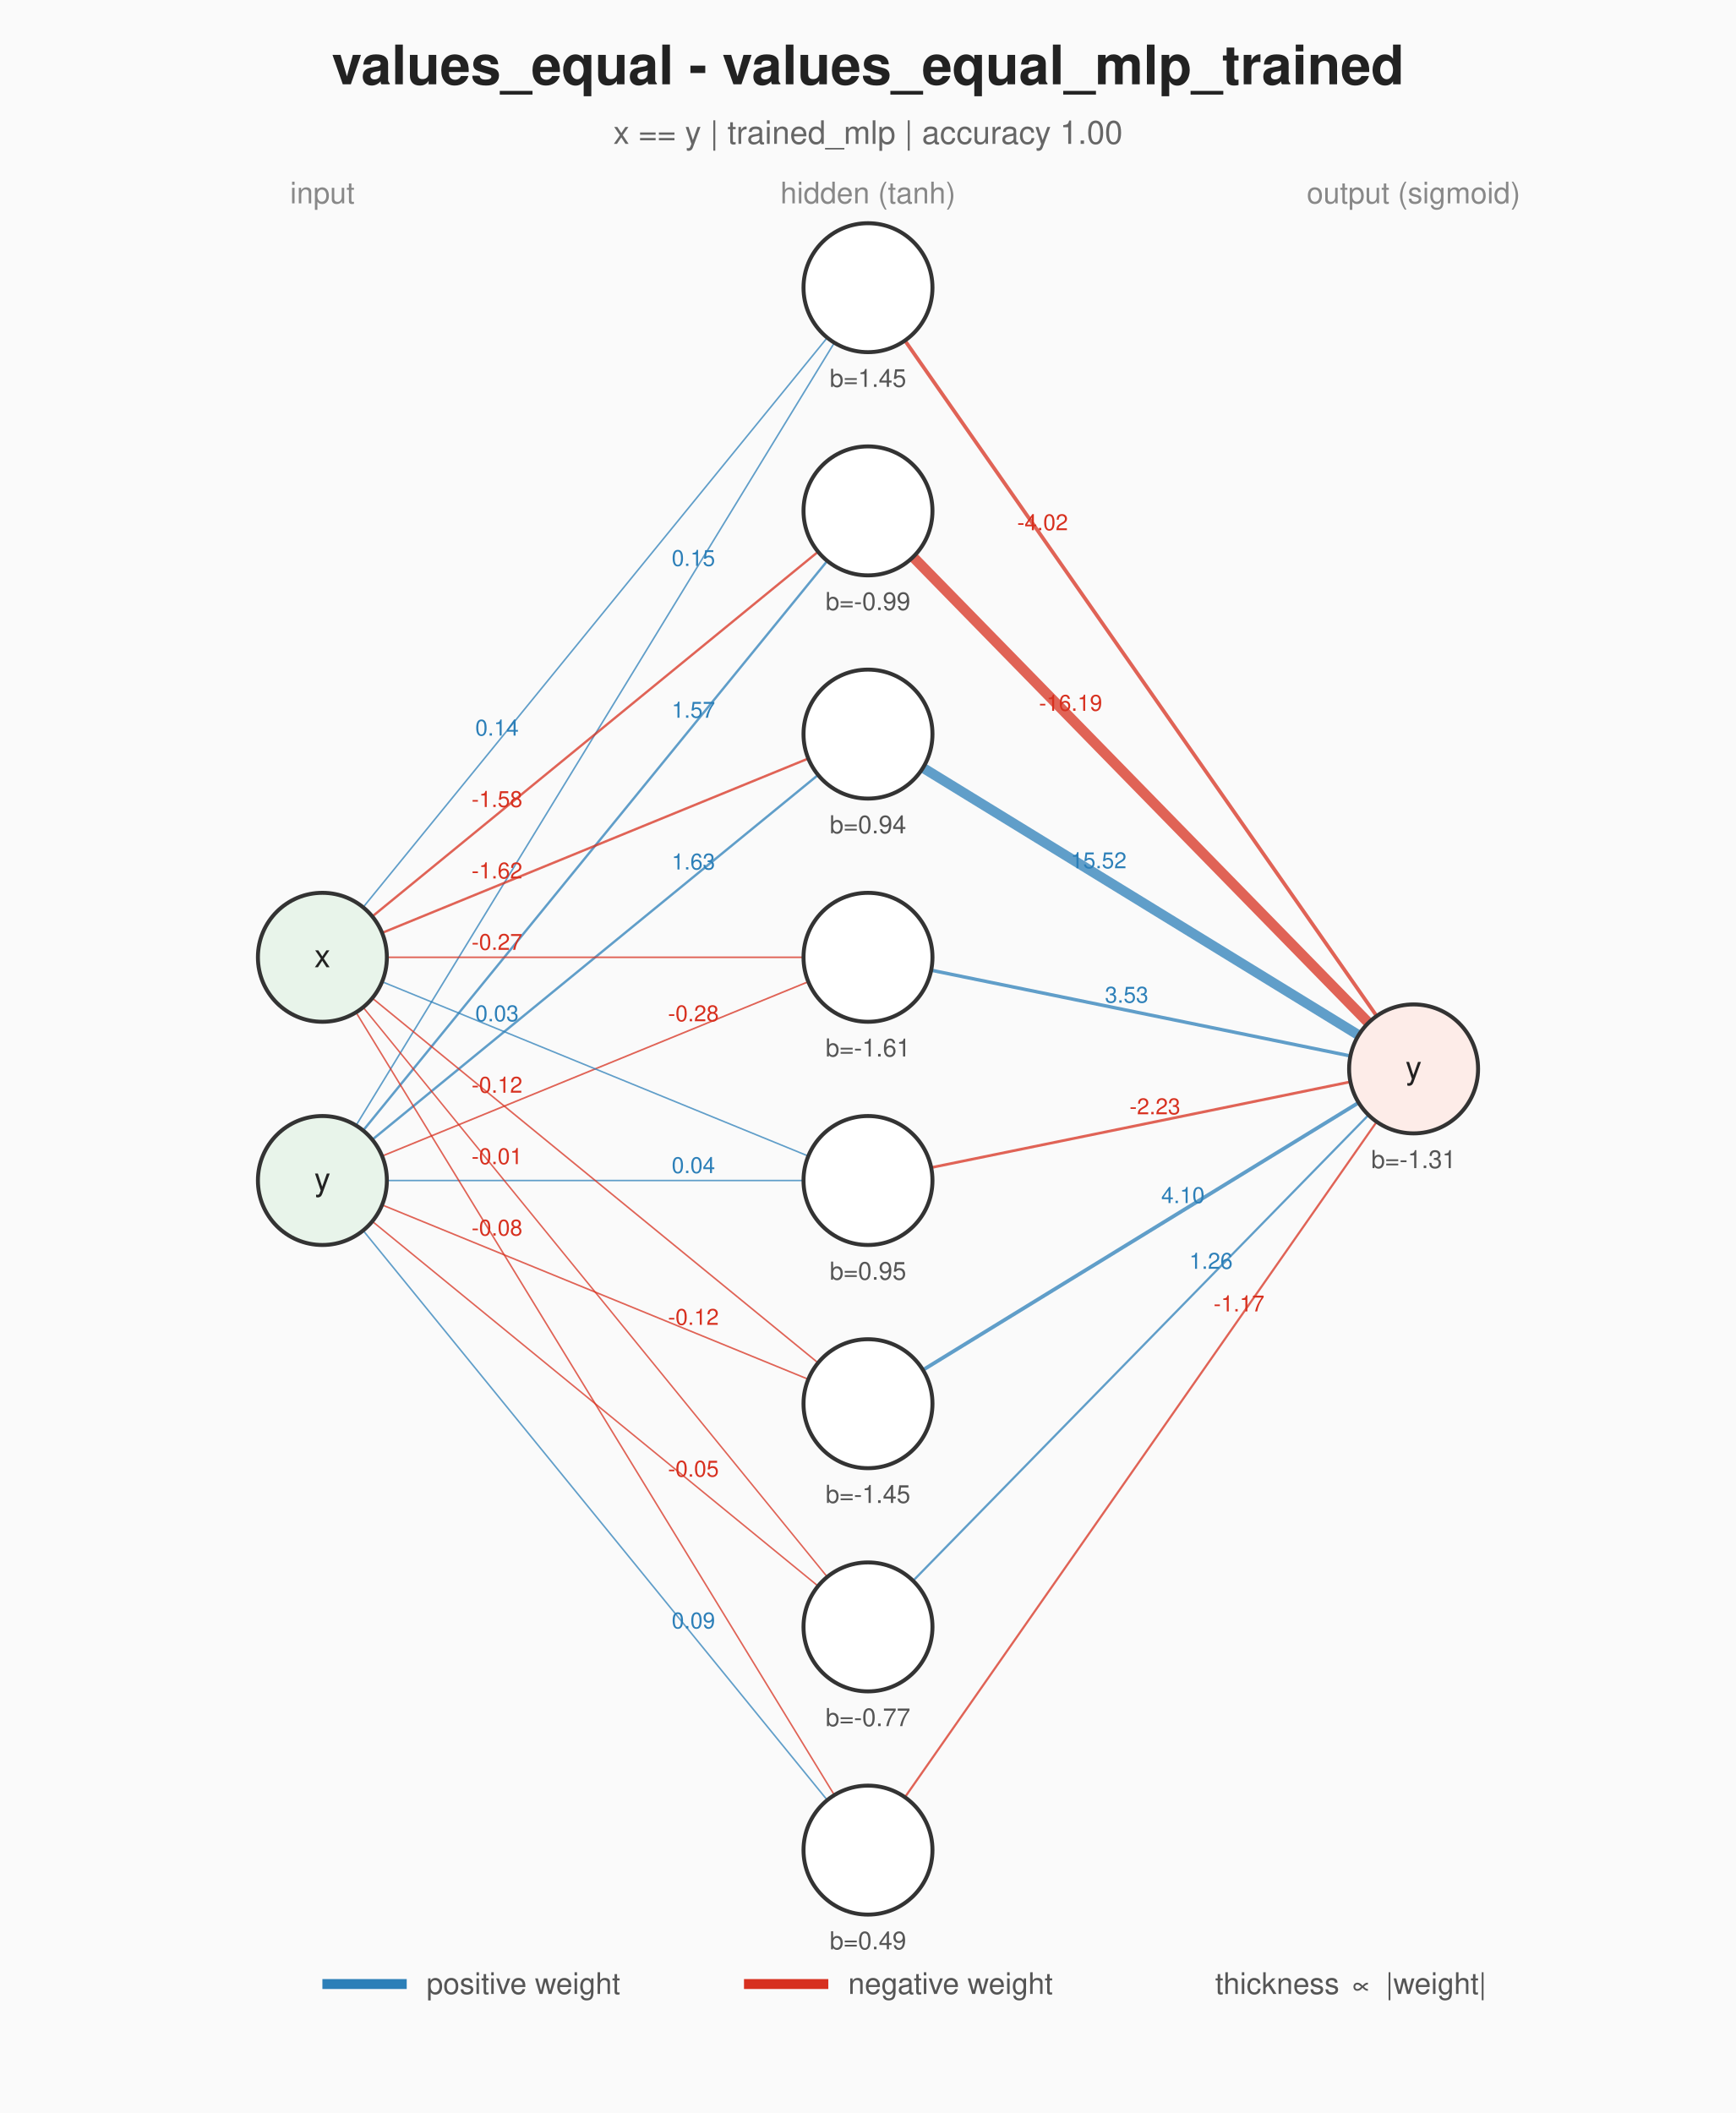
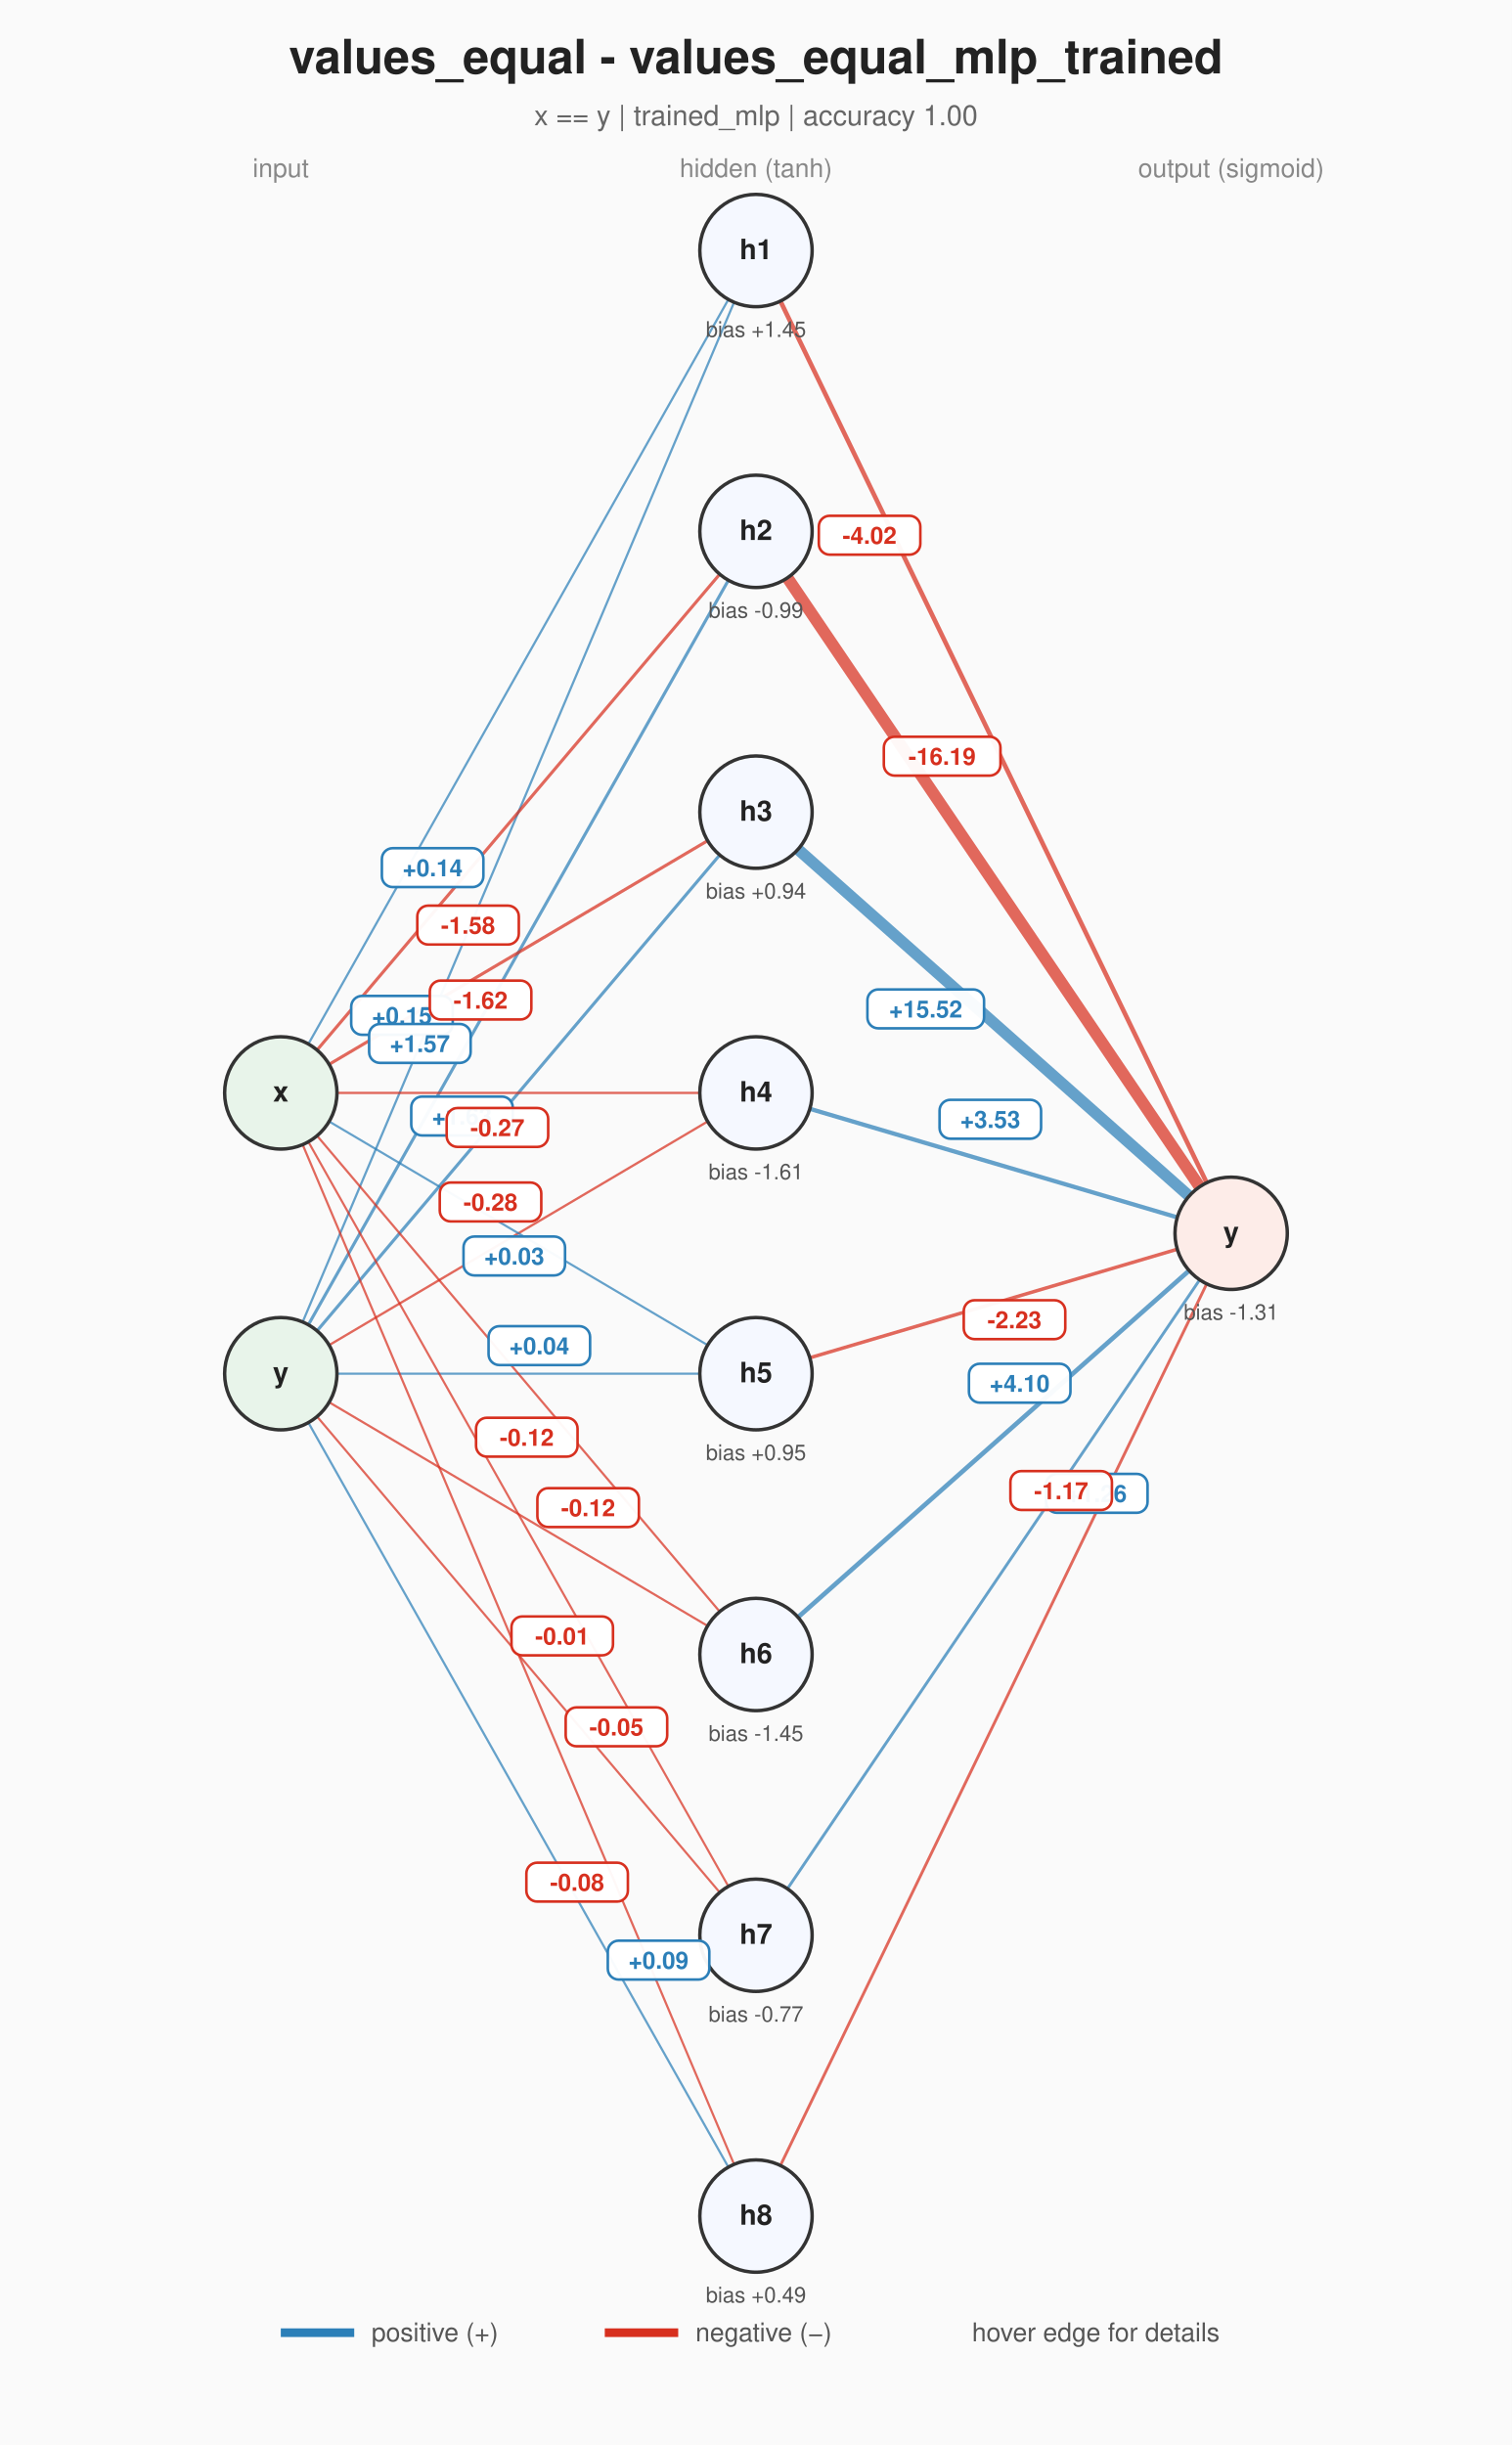
- <svg xmlns="http://www.w3.org/2000/svg" width="700" height="852" viewBox="0 0 700 852" font-family="Helvetica, Arial, sans-serif">
-   <rect width="700" height="852" fill="#fafafa" />
+ <svg xmlns="http://www.w3.org/2000/svg" width="700" height="1132" viewBox="0 0 700 1132" font-family="Helvetica, Arial, sans-serif">
+   <style type="text/css">
+   .edge { cursor: pointer; }
+   .edge-line { transition: stroke-width .15s, stroke-opacity .15s; }
+   .edge:hover .edge-line { stroke-opacity: 1; stroke-width: 5; }
+   .edge .wlabel { transition: opacity .15s; }
+   .edge:hover .wlabel rect { stroke-width: 2; }
+   .neuron { cursor: pointer; transition: stroke-width .15s; }
+   .neuron:hover { stroke-width: 3; }
+   .neuron.dim { opacity: .35; }
+   .edge.dim .edge-line { opacity: .2; }
+   .edge.dim .wlabel { opacity: .25; }
+   svg.hide-weights .wlabel { display: none; }
+   svg.hide-biases .bias-label { display: none; }
+ </style>
+   <rect width="700" height="1132" fill="#fafafa" />
  <text x="350.0" y="34" text-anchor="middle" font-size="22" font-weight="bold" fill="#222">values_equal - values_equal_mlp_trained</text>
  <text x="350.0" y="58" text-anchor="middle" font-size="13" fill="#666">x == y  |  trained_mlp  |  accuracy 1.00</text>
-   <line x1="130.0" y1="386.0" x2="350.0" y2="116.0" stroke="#2c7fb8" stroke-width="0.63" stroke-opacity="0.75" />
-   <text x="200.4" y="296.6" text-anchor="middle" font-size="9" fill="#2c7fb8">0.14</text>
-   <line x1="130.0" y1="476.0" x2="350.0" y2="116.0" stroke="#2c7fb8" stroke-width="0.63" stroke-opacity="0.75" />
-   <text x="279.6" y="228.2" text-anchor="middle" font-size="9" fill="#2c7fb8">0.15</text>
-   <line x1="130.0" y1="386.0" x2="350.0" y2="206.0" stroke="#d7301f" stroke-width="0.95" stroke-opacity="0.75" />
-   <text x="200.4" y="325.4" text-anchor="middle" font-size="9" fill="#d7301f">-1.58</text>
-   <line x1="130.0" y1="476.0" x2="350.0" y2="206.0" stroke="#2c7fb8" stroke-width="0.95" stroke-opacity="0.75" />
-   <text x="279.6" y="289.4" text-anchor="middle" font-size="9" fill="#2c7fb8">1.57</text>
-   <line x1="130.0" y1="386.0" x2="350.0" y2="296.0" stroke="#d7301f" stroke-width="0.96" stroke-opacity="0.75" />
-   <text x="200.4" y="354.2" text-anchor="middle" font-size="9" fill="#d7301f">-1.62</text>
-   <line x1="130.0" y1="476.0" x2="350.0" y2="296.0" stroke="#2c7fb8" stroke-width="0.96" stroke-opacity="0.75" />
-   <text x="279.6" y="350.6" text-anchor="middle" font-size="9" fill="#2c7fb8">1.63</text>
-   <line x1="130.0" y1="386.0" x2="350.0" y2="386.0" stroke="#d7301f" stroke-width="0.66" stroke-opacity="0.75" />
-   <text x="200.4" y="383.0" text-anchor="middle" font-size="9" fill="#d7301f">-0.27</text>
-   <line x1="130.0" y1="476.0" x2="350.0" y2="386.0" stroke="#d7301f" stroke-width="0.66" stroke-opacity="0.75" />
-   <text x="279.6" y="411.8" text-anchor="middle" font-size="9" fill="#d7301f">-0.28</text>
-   <line x1="130.0" y1="386.0" x2="350.0" y2="476.0" stroke="#2c7fb8" stroke-width="0.61" stroke-opacity="0.75" />
-   <text x="200.4" y="411.8" text-anchor="middle" font-size="9" fill="#2c7fb8">0.03</text>
-   <line x1="130.0" y1="476.0" x2="350.0" y2="476.0" stroke="#2c7fb8" stroke-width="0.61" stroke-opacity="0.75" />
-   <text x="279.6" y="473.0" text-anchor="middle" font-size="9" fill="#2c7fb8">0.04</text>
-   <line x1="130.0" y1="386.0" x2="350.0" y2="566.0" stroke="#d7301f" stroke-width="0.63" stroke-opacity="0.75" />
-   <text x="200.4" y="440.6" text-anchor="middle" font-size="9" fill="#d7301f">-0.12</text>
-   <line x1="130.0" y1="476.0" x2="350.0" y2="566.0" stroke="#d7301f" stroke-width="0.63" stroke-opacity="0.75" />
-   <text x="279.6" y="534.2" text-anchor="middle" font-size="9" fill="#d7301f">-0.12</text>
-   <line x1="130.0" y1="386.0" x2="350.0" y2="656.0" stroke="#d7301f" stroke-width="0.60" stroke-opacity="0.75" />
-   <text x="200.4" y="469.4" text-anchor="middle" font-size="9" fill="#d7301f">-0.01</text>
-   <line x1="130.0" y1="476.0" x2="350.0" y2="656.0" stroke="#d7301f" stroke-width="0.61" stroke-opacity="0.75" />
-   <text x="279.6" y="595.4" text-anchor="middle" font-size="9" fill="#d7301f">-0.05</text>
-   <line x1="130.0" y1="386.0" x2="350.0" y2="746.0" stroke="#d7301f" stroke-width="0.62" stroke-opacity="0.75" />
-   <text x="200.4" y="498.2" text-anchor="middle" font-size="9" fill="#d7301f">-0.08</text>
-   <line x1="130.0" y1="476.0" x2="350.0" y2="746.0" stroke="#2c7fb8" stroke-width="0.62" stroke-opacity="0.75" />
-   <text x="279.6" y="656.6" text-anchor="middle" font-size="9" fill="#2c7fb8">0.09</text>
-   <line x1="350.0" y1="116.0" x2="570.0" y2="431.0" stroke="#d7301f" stroke-width="1.49" stroke-opacity="0.75" />
-   <text x="420.4" y="213.8" text-anchor="middle" font-size="9" fill="#d7301f">-4.02</text>
-   <line x1="350.0" y1="206.0" x2="570.0" y2="431.0" stroke="#d7301f" stroke-width="4.20" stroke-opacity="0.75" />
-   <text x="431.7" y="286.6" text-anchor="middle" font-size="9" fill="#d7301f">-16.19</text>
-   <line x1="350.0" y1="296.0" x2="570.0" y2="431.0" stroke="#2c7fb8" stroke-width="4.05" stroke-opacity="0.75" />
-   <text x="443.0" y="350.1" text-anchor="middle" font-size="9" fill="#2c7fb8">15.52</text>
-   <line x1="350.0" y1="386.0" x2="570.0" y2="431.0" stroke="#2c7fb8" stroke-width="1.38" stroke-opacity="0.75" />
-   <text x="454.3" y="404.3" text-anchor="middle" font-size="9" fill="#2c7fb8">3.53</text>
-   <line x1="350.0" y1="476.0" x2="570.0" y2="431.0" stroke="#d7301f" stroke-width="1.10" stroke-opacity="0.75" />
-   <text x="465.7" y="449.3" text-anchor="middle" font-size="9" fill="#d7301f">-2.23</text>
-   <line x1="350.0" y1="566.0" x2="570.0" y2="431.0" stroke="#2c7fb8" stroke-width="1.51" stroke-opacity="0.75" />
-   <text x="477.0" y="485.1" text-anchor="middle" font-size="9" fill="#2c7fb8">4.10</text>
-   <line x1="350.0" y1="656.0" x2="570.0" y2="431.0" stroke="#2c7fb8" stroke-width="0.88" stroke-opacity="0.75" />
-   <text x="488.3" y="511.6" text-anchor="middle" font-size="9" fill="#2c7fb8">1.26</text>
-   <line x1="350.0" y1="746.0" x2="570.0" y2="431.0" stroke="#d7301f" stroke-width="0.86" stroke-opacity="0.75" />
-   <text x="499.6" y="528.8" text-anchor="middle" font-size="9" fill="#d7301f">-1.17</text>
-   <circle cx="130.0" cy="386.0" r="26" fill="#e8f4ea" stroke="#333333" stroke-width="1.6" />
-   <text x="130.0" y="390.0" text-anchor="middle" font-size="13" fill="#222">x</text>
-   <circle cx="130.0" cy="476.0" r="26" fill="#e8f4ea" stroke="#333333" stroke-width="1.6" />
-   <text x="130.0" y="480.0" text-anchor="middle" font-size="13" fill="#222">y</text>
-   <text x="130.0" y="82.0" text-anchor="middle" font-size="12" fill="#888">input</text>
-   <circle cx="350.0" cy="116.0" r="26" fill="#ffffff" stroke="#333333" stroke-width="1.6" />
-   <text x="350.0" y="156.0" text-anchor="middle" font-size="10" fill="#555">b=1.45</text>
-   <circle cx="350.0" cy="206.0" r="26" fill="#ffffff" stroke="#333333" stroke-width="1.6" />
-   <text x="350.0" y="246.0" text-anchor="middle" font-size="10" fill="#555">b=-0.99</text>
-   <circle cx="350.0" cy="296.0" r="26" fill="#ffffff" stroke="#333333" stroke-width="1.6" />
-   <text x="350.0" y="336.0" text-anchor="middle" font-size="10" fill="#555">b=0.94</text>
-   <circle cx="350.0" cy="386.0" r="26" fill="#ffffff" stroke="#333333" stroke-width="1.6" />
-   <text x="350.0" y="426.0" text-anchor="middle" font-size="10" fill="#555">b=-1.61</text>
-   <circle cx="350.0" cy="476.0" r="26" fill="#ffffff" stroke="#333333" stroke-width="1.6" />
-   <text x="350.0" y="516.0" text-anchor="middle" font-size="10" fill="#555">b=0.95</text>
-   <circle cx="350.0" cy="566.0" r="26" fill="#ffffff" stroke="#333333" stroke-width="1.6" />
-   <text x="350.0" y="606.0" text-anchor="middle" font-size="10" fill="#555">b=-1.45</text>
-   <circle cx="350.0" cy="656.0" r="26" fill="#ffffff" stroke="#333333" stroke-width="1.6" />
-   <text x="350.0" y="696.0" text-anchor="middle" font-size="10" fill="#555">b=-0.77</text>
-   <circle cx="350.0" cy="746.0" r="26" fill="#ffffff" stroke="#333333" stroke-width="1.6" />
-   <text x="350.0" y="786.0" text-anchor="middle" font-size="10" fill="#555">b=0.49</text>
-   <text x="350.0" y="82.0" text-anchor="middle" font-size="12" fill="#888">hidden (tanh)</text>
-   <circle cx="570.0" cy="431.0" r="26" fill="#fdece8" stroke="#333333" stroke-width="1.6" />
-   <text x="570.0" y="435.0" text-anchor="middle" font-size="13" fill="#222">y</text>
-   <text x="570.0" y="471.0" text-anchor="middle" font-size="10" fill="#555">b=-1.31</text>
-   <text x="570.0" y="82.0" text-anchor="middle" font-size="12" fill="#888">output (sigmoid)</text>
-   <line x1="130" y1="800" x2="164" y2="800" stroke="#2c7fb8" stroke-width="4" />
-   <text x="172" y="804" font-size="12" fill="#555">positive weight</text>
-   <line x1="300" y1="800" x2="334" y2="800" stroke="#d7301f" stroke-width="4" />
-   <text x="342" y="804" font-size="12" fill="#555">negative weight</text>
-   <text x="490" y="804" font-size="12" fill="#555">thickness ∝ |weight|</text>
+   <g id="diagram">
+     <g class="edge" data-layer="0" data-edge="0" data-weight="0.1357" data-from="x" data-to="h1" data-sign="pos">
+       <line class="edge-line" x1="130.0" y1="506.0" x2="350.0" y2="116.0" stroke="#2c7fb8" stroke-width="1.04" stroke-opacity="0.72" />
+     </g>
+     <g class="edge" data-layer="0" data-edge="1" data-weight="0.1459" data-from="y" data-to="h1" data-sign="pos">
+       <line class="edge-line" x1="130.0" y1="636.0" x2="350.0" y2="116.0" stroke="#2c7fb8" stroke-width="1.04" stroke-opacity="0.72" />
+     </g>
+     <g class="edge" data-layer="0" data-edge="2" data-weight="-1.5789" data-from="x" data-to="h2" data-sign="neg">
+       <line class="edge-line" x1="130.0" y1="506.0" x2="350.0" y2="246.0" stroke="#d7301f" stroke-width="1.44" stroke-opacity="0.72" />
+     </g>
+     <g class="edge" data-layer="0" data-edge="3" data-weight="1.5679" data-from="y" data-to="h2" data-sign="pos">
+       <line class="edge-line" x1="130.0" y1="636.0" x2="350.0" y2="246.0" stroke="#2c7fb8" stroke-width="1.44" stroke-opacity="0.72" />
+     </g>
+     <g class="edge" data-layer="0" data-edge="4" data-weight="-1.6192" data-from="x" data-to="h3" data-sign="neg">
+       <line class="edge-line" x1="130.0" y1="506.0" x2="350.0" y2="376.0" stroke="#d7301f" stroke-width="1.45" stroke-opacity="0.72" />
+     </g>
+     <g class="edge" data-layer="0" data-edge="5" data-weight="1.6317" data-from="y" data-to="h3" data-sign="pos">
+       <line class="edge-line" x1="130.0" y1="636.0" x2="350.0" y2="376.0" stroke="#2c7fb8" stroke-width="1.45" stroke-opacity="0.72" />
+     </g>
+     <g class="edge" data-layer="0" data-edge="6" data-weight="-0.2673" data-from="x" data-to="h4" data-sign="neg">
+       <line class="edge-line" x1="130.0" y1="506.0" x2="350.0" y2="506.0" stroke="#d7301f" stroke-width="1.07" stroke-opacity="0.72" />
+     </g>
+     <g class="edge" data-layer="0" data-edge="7" data-weight="-0.2819" data-from="y" data-to="h4" data-sign="neg">
+       <line class="edge-line" x1="130.0" y1="636.0" x2="350.0" y2="506.0" stroke="#d7301f" stroke-width="1.08" stroke-opacity="0.72" />
+     </g>
+     <g class="edge" data-layer="0" data-edge="8" data-weight="0.0335" data-from="x" data-to="h5" data-sign="pos">
+       <line class="edge-line" x1="130.0" y1="506.0" x2="350.0" y2="636.0" stroke="#2c7fb8" stroke-width="1.01" stroke-opacity="0.72" />
+     </g>
+     <g class="edge" data-layer="0" data-edge="9" data-weight="0.0444" data-from="y" data-to="h5" data-sign="pos">
+       <line class="edge-line" x1="130.0" y1="636.0" x2="350.0" y2="636.0" stroke="#2c7fb8" stroke-width="1.01" stroke-opacity="0.72" />
+     </g>
+     <g class="edge" data-layer="0" data-edge="10" data-weight="-0.1189" data-from="x" data-to="h6" data-sign="neg">
+       <line class="edge-line" x1="130.0" y1="506.0" x2="350.0" y2="766.0" stroke="#d7301f" stroke-width="1.03" stroke-opacity="0.72" />
+     </g>
+     <g class="edge" data-layer="0" data-edge="11" data-weight="-0.1203" data-from="y" data-to="h6" data-sign="neg">
+       <line class="edge-line" x1="130.0" y1="636.0" x2="350.0" y2="766.0" stroke="#d7301f" stroke-width="1.03" stroke-opacity="0.72" />
+     </g>
+     <g class="edge" data-layer="0" data-edge="12" data-weight="-0.0135" data-from="x" data-to="h7" data-sign="neg">
+       <line class="edge-line" x1="130.0" y1="506.0" x2="350.0" y2="896.0" stroke="#d7301f" stroke-width="1.00" stroke-opacity="0.72" />
+     </g>
+     <g class="edge" data-layer="0" data-edge="13" data-weight="-0.0488" data-from="y" data-to="h7" data-sign="neg">
+       <line class="edge-line" x1="130.0" y1="636.0" x2="350.0" y2="896.0" stroke="#d7301f" stroke-width="1.01" stroke-opacity="0.72" />
+     </g>
+     <g class="edge" data-layer="0" data-edge="14" data-weight="-0.0818" data-from="x" data-to="h8" data-sign="neg">
+       <line class="edge-line" x1="130.0" y1="506.0" x2="350.0" y2="1026.0" stroke="#d7301f" stroke-width="1.02" stroke-opacity="0.72" />
+     </g>
+     <g class="edge" data-layer="0" data-edge="15" data-weight="0.0918" data-from="y" data-to="h8" data-sign="pos">
+       <line class="edge-line" x1="130.0" y1="636.0" x2="350.0" y2="1026.0" stroke="#2c7fb8" stroke-width="1.03" stroke-opacity="0.72" />
+     </g>
+     <g class="edge" data-layer="1" data-edge="16" data-weight="-4.0175" data-from="h1" data-to="y" data-sign="neg">
+       <line class="edge-line" x1="350.0" y1="116.0" x2="570.0" y2="571.0" stroke="#d7301f" stroke-width="2.12" stroke-opacity="0.72" />
+     </g>
+     <g class="edge" data-layer="1" data-edge="17" data-weight="-16.1937" data-from="h2" data-to="y" data-sign="neg">
+       <line class="edge-line" x1="350.0" y1="246.0" x2="570.0" y2="571.0" stroke="#d7301f" stroke-width="5.50" stroke-opacity="0.72" />
+     </g>
+     <g class="edge" data-layer="1" data-edge="18" data-weight="15.5224" data-from="h3" data-to="y" data-sign="pos">
+       <line class="edge-line" x1="350.0" y1="376.0" x2="570.0" y2="571.0" stroke="#2c7fb8" stroke-width="5.31" stroke-opacity="0.72" />
+     </g>
+     <g class="edge" data-layer="1" data-edge="19" data-weight="3.5251" data-from="h4" data-to="y" data-sign="pos">
+       <line class="edge-line" x1="350.0" y1="506.0" x2="570.0" y2="571.0" stroke="#2c7fb8" stroke-width="1.98" stroke-opacity="0.72" />
+     </g>
+     <g class="edge" data-layer="1" data-edge="20" data-weight="-2.2270" data-from="h5" data-to="y" data-sign="neg">
+       <line class="edge-line" x1="350.0" y1="636.0" x2="570.0" y2="571.0" stroke="#d7301f" stroke-width="1.62" stroke-opacity="0.72" />
+     </g>
+     <g class="edge" data-layer="1" data-edge="21" data-weight="4.0991" data-from="h6" data-to="y" data-sign="pos">
+       <line class="edge-line" x1="350.0" y1="766.0" x2="570.0" y2="571.0" stroke="#2c7fb8" stroke-width="2.14" stroke-opacity="0.72" />
+     </g>
+     <g class="edge" data-layer="1" data-edge="22" data-weight="1.2592" data-from="h7" data-to="y" data-sign="pos">
+       <line class="edge-line" x1="350.0" y1="896.0" x2="570.0" y2="571.0" stroke="#2c7fb8" stroke-width="1.35" stroke-opacity="0.72" />
+     </g>
+     <g class="edge" data-layer="1" data-edge="23" data-weight="-1.1724" data-from="h8" data-to="y" data-sign="neg">
+       <line class="edge-line" x1="350.0" y1="1026.0" x2="570.0" y2="571.0" stroke="#d7301f" stroke-width="1.33" stroke-opacity="0.72" />
+     </g>
+     <g class="neuron" data-neuron="x">
+       <circle cx="130.0" cy="506.0" r="26" fill="#e8f4ea" stroke="#333333" stroke-width="1.6" />
+       <text x="130.0" y="510.0" text-anchor="middle" font-size="13" font-weight="600" fill="#222">x</text>
+     </g>
+     <g class="neuron" data-neuron="y">
+       <circle cx="130.0" cy="636.0" r="26" fill="#e8f4ea" stroke="#333333" stroke-width="1.6" />
+       <text x="130.0" y="640.0" text-anchor="middle" font-size="13" font-weight="600" fill="#222">y</text>
+     </g>
+     <text x="130.0" y="82.0" text-anchor="middle" font-size="12" fill="#888">input</text>
+     <g class="neuron" data-neuron="h1">
+       <circle cx="350.0" cy="116.0" r="26" fill="#f5f8ff" stroke="#333333" stroke-width="1.6" />
+       <text x="350.0" y="120.0" text-anchor="middle" font-size="13" font-weight="600" fill="#222">h1</text>
+       <text class="bias-label" x="350.0" y="156.0" text-anchor="middle" font-size="10" fill="#555">bias +1.45</text>
+     </g>
+     <g class="neuron" data-neuron="h2">
+       <circle cx="350.0" cy="246.0" r="26" fill="#f5f8ff" stroke="#333333" stroke-width="1.6" />
+       <text x="350.0" y="250.0" text-anchor="middle" font-size="13" font-weight="600" fill="#222">h2</text>
+       <text class="bias-label" x="350.0" y="286.0" text-anchor="middle" font-size="10" fill="#555">bias -0.99</text>
+     </g>
+     <g class="neuron" data-neuron="h3">
+       <circle cx="350.0" cy="376.0" r="26" fill="#f5f8ff" stroke="#333333" stroke-width="1.6" />
+       <text x="350.0" y="380.0" text-anchor="middle" font-size="13" font-weight="600" fill="#222">h3</text>
+       <text class="bias-label" x="350.0" y="416.0" text-anchor="middle" font-size="10" fill="#555">bias +0.94</text>
+     </g>
+     <g class="neuron" data-neuron="h4">
+       <circle cx="350.0" cy="506.0" r="26" fill="#f5f8ff" stroke="#333333" stroke-width="1.6" />
+       <text x="350.0" y="510.0" text-anchor="middle" font-size="13" font-weight="600" fill="#222">h4</text>
+       <text class="bias-label" x="350.0" y="546.0" text-anchor="middle" font-size="10" fill="#555">bias -1.61</text>
+     </g>
+     <g class="neuron" data-neuron="h5">
+       <circle cx="350.0" cy="636.0" r="26" fill="#f5f8ff" stroke="#333333" stroke-width="1.6" />
+       <text x="350.0" y="640.0" text-anchor="middle" font-size="13" font-weight="600" fill="#222">h5</text>
+       <text class="bias-label" x="350.0" y="676.0" text-anchor="middle" font-size="10" fill="#555">bias +0.95</text>
+     </g>
+     <g class="neuron" data-neuron="h6">
+       <circle cx="350.0" cy="766.0" r="26" fill="#f5f8ff" stroke="#333333" stroke-width="1.6" />
+       <text x="350.0" y="770.0" text-anchor="middle" font-size="13" font-weight="600" fill="#222">h6</text>
+       <text class="bias-label" x="350.0" y="806.0" text-anchor="middle" font-size="10" fill="#555">bias -1.45</text>
+     </g>
+     <g class="neuron" data-neuron="h7">
+       <circle cx="350.0" cy="896.0" r="26" fill="#f5f8ff" stroke="#333333" stroke-width="1.6" />
+       <text x="350.0" y="900.0" text-anchor="middle" font-size="13" font-weight="600" fill="#222">h7</text>
+       <text class="bias-label" x="350.0" y="936.0" text-anchor="middle" font-size="10" fill="#555">bias -0.77</text>
+     </g>
+     <g class="neuron" data-neuron="h8">
+       <circle cx="350.0" cy="1026.0" r="26" fill="#f5f8ff" stroke="#333333" stroke-width="1.6" />
+       <text x="350.0" y="1030.0" text-anchor="middle" font-size="13" font-weight="600" fill="#222">h8</text>
+       <text class="bias-label" x="350.0" y="1066.0" text-anchor="middle" font-size="10" fill="#555">bias +0.49</text>
+     </g>
+     <text x="350.0" y="82.0" text-anchor="middle" font-size="12" fill="#888">hidden (tanh)</text>
+     <g class="neuron" data-neuron="y">
+       <circle cx="570.0" cy="571.0" r="26" fill="#fdece8" stroke="#333333" stroke-width="1.6" />
+       <text x="570.0" y="575.0" text-anchor="middle" font-size="13" font-weight="600" fill="#222">y</text>
+       <text class="bias-label" x="570.0" y="611.0" text-anchor="middle" font-size="10" fill="#555">bias -1.31</text>
+     </g>
+     <text x="570.0" y="82.0" text-anchor="middle" font-size="12" fill="#888">output (sigmoid)</text>
+     <g class="label-layer">
+       <g class="wlabel" data-edge="0" pointer-events="none">
+         <rect x="176.8" y="392.7" width="47.0" height="18" rx="5" fill="#ffffff" fill-opacity="0.95" stroke="#2c7fb8" stroke-width="1.2" />
+         <text x="200.3" y="405.7" text-anchor="middle" font-size="11" font-weight="700" fill="#2c7fb8">+0.14</text>
+       </g>
+       <g class="wlabel" data-edge="1" pointer-events="none">
+         <rect x="162.6" y="461.1" width="47.0" height="18" rx="5" fill="#ffffff" fill-opacity="0.95" stroke="#2c7fb8" stroke-width="1.2" />
+         <text x="186.1" y="474.1" text-anchor="middle" font-size="11" font-weight="700" fill="#2c7fb8">+0.15</text>
+       </g>
+       <g class="wlabel" data-edge="2" pointer-events="none">
+         <rect x="193.2" y="419.3" width="47.0" height="18" rx="5" fill="#ffffff" fill-opacity="0.95" stroke="#d7301f" stroke-width="1.2" />
+         <text x="216.7" y="432.3" text-anchor="middle" font-size="11" font-weight="700" fill="#d7301f">-1.58</text>
+       </g>
+       <g class="wlabel" data-edge="3" pointer-events="none">
+         <rect x="170.9" y="474.1" width="47.0" height="18" rx="5" fill="#ffffff" fill-opacity="0.95" stroke="#2c7fb8" stroke-width="1.2" />
+         <text x="194.4" y="487.1" text-anchor="middle" font-size="11" font-weight="700" fill="#2c7fb8">+1.57</text>
+       </g>
+       <g class="wlabel" data-edge="4" pointer-events="none">
+         <rect x="199.0" y="454.0" width="47.0" height="18" rx="5" fill="#ffffff" fill-opacity="0.95" stroke="#d7301f" stroke-width="1.2" />
+         <text x="222.5" y="467.0" text-anchor="middle" font-size="11" font-weight="700" fill="#d7301f">-1.62</text>
+       </g>
+       <g class="wlabel" data-edge="5" pointer-events="none">
+         <rect x="190.4" y="507.7" width="47.0" height="18" rx="5" fill="#ffffff" fill-opacity="0.95" stroke="#2c7fb8" stroke-width="1.2" />
+         <text x="213.9" y="520.7" text-anchor="middle" font-size="11" font-weight="700" fill="#2c7fb8">+1.63</text>
+       </g>
+       <g class="wlabel" data-edge="6" pointer-events="none">
+         <rect x="206.8" y="513.0" width="47.0" height="18" rx="5" fill="#ffffff" fill-opacity="0.95" stroke="#d7301f" stroke-width="1.2" />
+         <text x="230.3" y="526.0" text-anchor="middle" font-size="11" font-weight="700" fill="#d7301f">-0.27</text>
+       </g>
+       <g class="wlabel" data-edge="7" pointer-events="none">
+         <rect x="203.6" y="547.5" width="47.0" height="18" rx="5" fill="#ffffff" fill-opacity="0.95" stroke="#d7301f" stroke-width="1.2" />
+         <text x="227.1" y="560.5" text-anchor="middle" font-size="11" font-weight="700" fill="#d7301f">-0.28</text>
+       </g>
+       <g class="wlabel" data-edge="8" pointer-events="none">
+         <rect x="214.6" y="572.5" width="47.0" height="18" rx="5" fill="#ffffff" fill-opacity="0.95" stroke="#2c7fb8" stroke-width="1.2" />
+         <text x="238.1" y="585.5" text-anchor="middle" font-size="11" font-weight="700" fill="#2c7fb8">+0.03</text>
+       </g>
+       <g class="wlabel" data-edge="9" pointer-events="none">
+         <rect x="226.2" y="614.0" width="47.0" height="18" rx="5" fill="#ffffff" fill-opacity="0.95" stroke="#2c7fb8" stroke-width="1.2" />
+         <text x="249.7" y="627.0" text-anchor="middle" font-size="11" font-weight="700" fill="#2c7fb8">+0.04</text>
+       </g>
+       <g class="wlabel" data-edge="10" pointer-events="none">
+         <rect x="220.4" y="656.4" width="47.0" height="18" rx="5" fill="#ffffff" fill-opacity="0.95" stroke="#d7301f" stroke-width="1.2" />
+         <text x="243.9" y="669.4" text-anchor="middle" font-size="11" font-weight="700" fill="#d7301f">-0.12</text>
+       </g>
+       <g class="wlabel" data-edge="11" pointer-events="none">
+         <rect x="248.8" y="689.0" width="47.0" height="18" rx="5" fill="#ffffff" fill-opacity="0.95" stroke="#d7301f" stroke-width="1.2" />
+         <text x="272.3" y="702.0" text-anchor="middle" font-size="11" font-weight="700" fill="#d7301f">-0.12</text>
+       </g>
+       <g class="wlabel" data-edge="12" pointer-events="none">
+         <rect x="236.8" y="748.4" width="47.0" height="18" rx="5" fill="#ffffff" fill-opacity="0.95" stroke="#d7301f" stroke-width="1.2" />
+         <text x="260.3" y="761.4" text-anchor="middle" font-size="11" font-weight="700" fill="#d7301f">-0.01</text>
+       </g>
+       <g class="wlabel" data-edge="13" pointer-events="none">
+         <rect x="261.9" y="790.5" width="47.0" height="18" rx="5" fill="#ffffff" fill-opacity="0.95" stroke="#d7301f" stroke-width="1.2" />
+         <text x="285.4" y="803.5" text-anchor="middle" font-size="11" font-weight="700" fill="#d7301f">-0.05</text>
+       </g>
+       <g class="wlabel" data-edge="14" pointer-events="none">
+         <rect x="243.7" y="862.4" width="47.0" height="18" rx="5" fill="#ffffff" fill-opacity="0.95" stroke="#d7301f" stroke-width="1.2" />
+         <text x="267.2" y="875.4" text-anchor="middle" font-size="11" font-weight="700" fill="#d7301f">-0.08</text>
+       </g>
+       <g class="wlabel" data-edge="15" pointer-events="none">
+         <rect x="281.4" y="898.5" width="47.0" height="18" rx="5" fill="#ffffff" fill-opacity="0.95" stroke="#2c7fb8" stroke-width="1.2" />
+         <text x="304.9" y="911.5" text-anchor="middle" font-size="11" font-weight="700" fill="#2c7fb8">+0.09</text>
+       </g>
+       <g class="wlabel" data-edge="16" pointer-events="none">
+         <rect x="379.1" y="238.8" width="47.0" height="18" rx="5" fill="#ffffff" fill-opacity="0.95" stroke="#d7301f" stroke-width="1.2" />
+         <text x="402.6" y="251.8" text-anchor="middle" font-size="11" font-weight="700" fill="#d7301f">-4.02</text>
+       </g>
+       <g class="wlabel" data-edge="17" pointer-events="none">
+         <rect x="409.2" y="341.1" width="54.0" height="18" rx="5" fill="#ffffff" fill-opacity="0.95" stroke="#d7301f" stroke-width="1.2" />
+         <text x="436.2" y="354.1" text-anchor="middle" font-size="11" font-weight="700" fill="#d7301f">-16.19</text>
+       </g>
+       <g class="wlabel" data-edge="18" pointer-events="none">
+         <rect x="401.6" y="458.1" width="54.0" height="18" rx="5" fill="#ffffff" fill-opacity="0.95" stroke="#2c7fb8" stroke-width="1.2" />
+         <text x="428.6" y="471.1" text-anchor="middle" font-size="11" font-weight="700" fill="#2c7fb8">+15.52</text>
+       </g>
+       <g class="wlabel" data-edge="19" pointer-events="none">
+         <rect x="435.0" y="509.2" width="47.0" height="18" rx="5" fill="#ffffff" fill-opacity="0.95" stroke="#2c7fb8" stroke-width="1.2" />
+         <text x="458.5" y="522.2" text-anchor="middle" font-size="11" font-weight="700" fill="#2c7fb8">+3.53</text>
+       </g>
+       <g class="wlabel" data-edge="20" pointer-events="none">
+         <rect x="446.2" y="602.0" width="47.0" height="18" rx="5" fill="#ffffff" fill-opacity="0.95" stroke="#d7301f" stroke-width="1.2" />
+         <text x="469.7" y="615.0" text-anchor="middle" font-size="11" font-weight="700" fill="#d7301f">-2.23</text>
+       </g>
+       <g class="wlabel" data-edge="21" pointer-events="none">
+         <rect x="448.6" y="631.4" width="47.0" height="18" rx="5" fill="#ffffff" fill-opacity="0.95" stroke="#2c7fb8" stroke-width="1.2" />
+         <text x="472.1" y="644.4" text-anchor="middle" font-size="11" font-weight="700" fill="#2c7fb8">+4.10</text>
+       </g>
+       <g class="wlabel" data-edge="22" pointer-events="none">
+         <rect x="484.3" y="682.4" width="47.0" height="18" rx="5" fill="#ffffff" fill-opacity="0.95" stroke="#2c7fb8" stroke-width="1.2" />
+         <text x="507.8" y="695.4" text-anchor="middle" font-size="11" font-weight="700" fill="#2c7fb8">+1.26</text>
+       </g>
+       <g class="wlabel" data-edge="23" pointer-events="none">
+         <rect x="467.8" y="681.1" width="47.0" height="18" rx="5" fill="#ffffff" fill-opacity="0.95" stroke="#d7301f" stroke-width="1.2" />
+         <text x="491.3" y="694.1" text-anchor="middle" font-size="11" font-weight="700" fill="#d7301f">-1.17</text>
+       </g>
+     </g>
+     <line x1="130" y1="1080" x2="164" y2="1080" stroke="#2c7fb8" stroke-width="4" />
+     <text x="172" y="1084" font-size="12" fill="#555">positive (+)</text>
+     <line x1="280" y1="1080" x2="314" y2="1080" stroke="#d7301f" stroke-width="4" />
+     <text x="322" y="1084" font-size="12" fill="#555">negative (−)</text>
+     <text x="450" y="1084" font-size="12" fill="#555">hover edge for details</text>
+   </g>
</svg>
